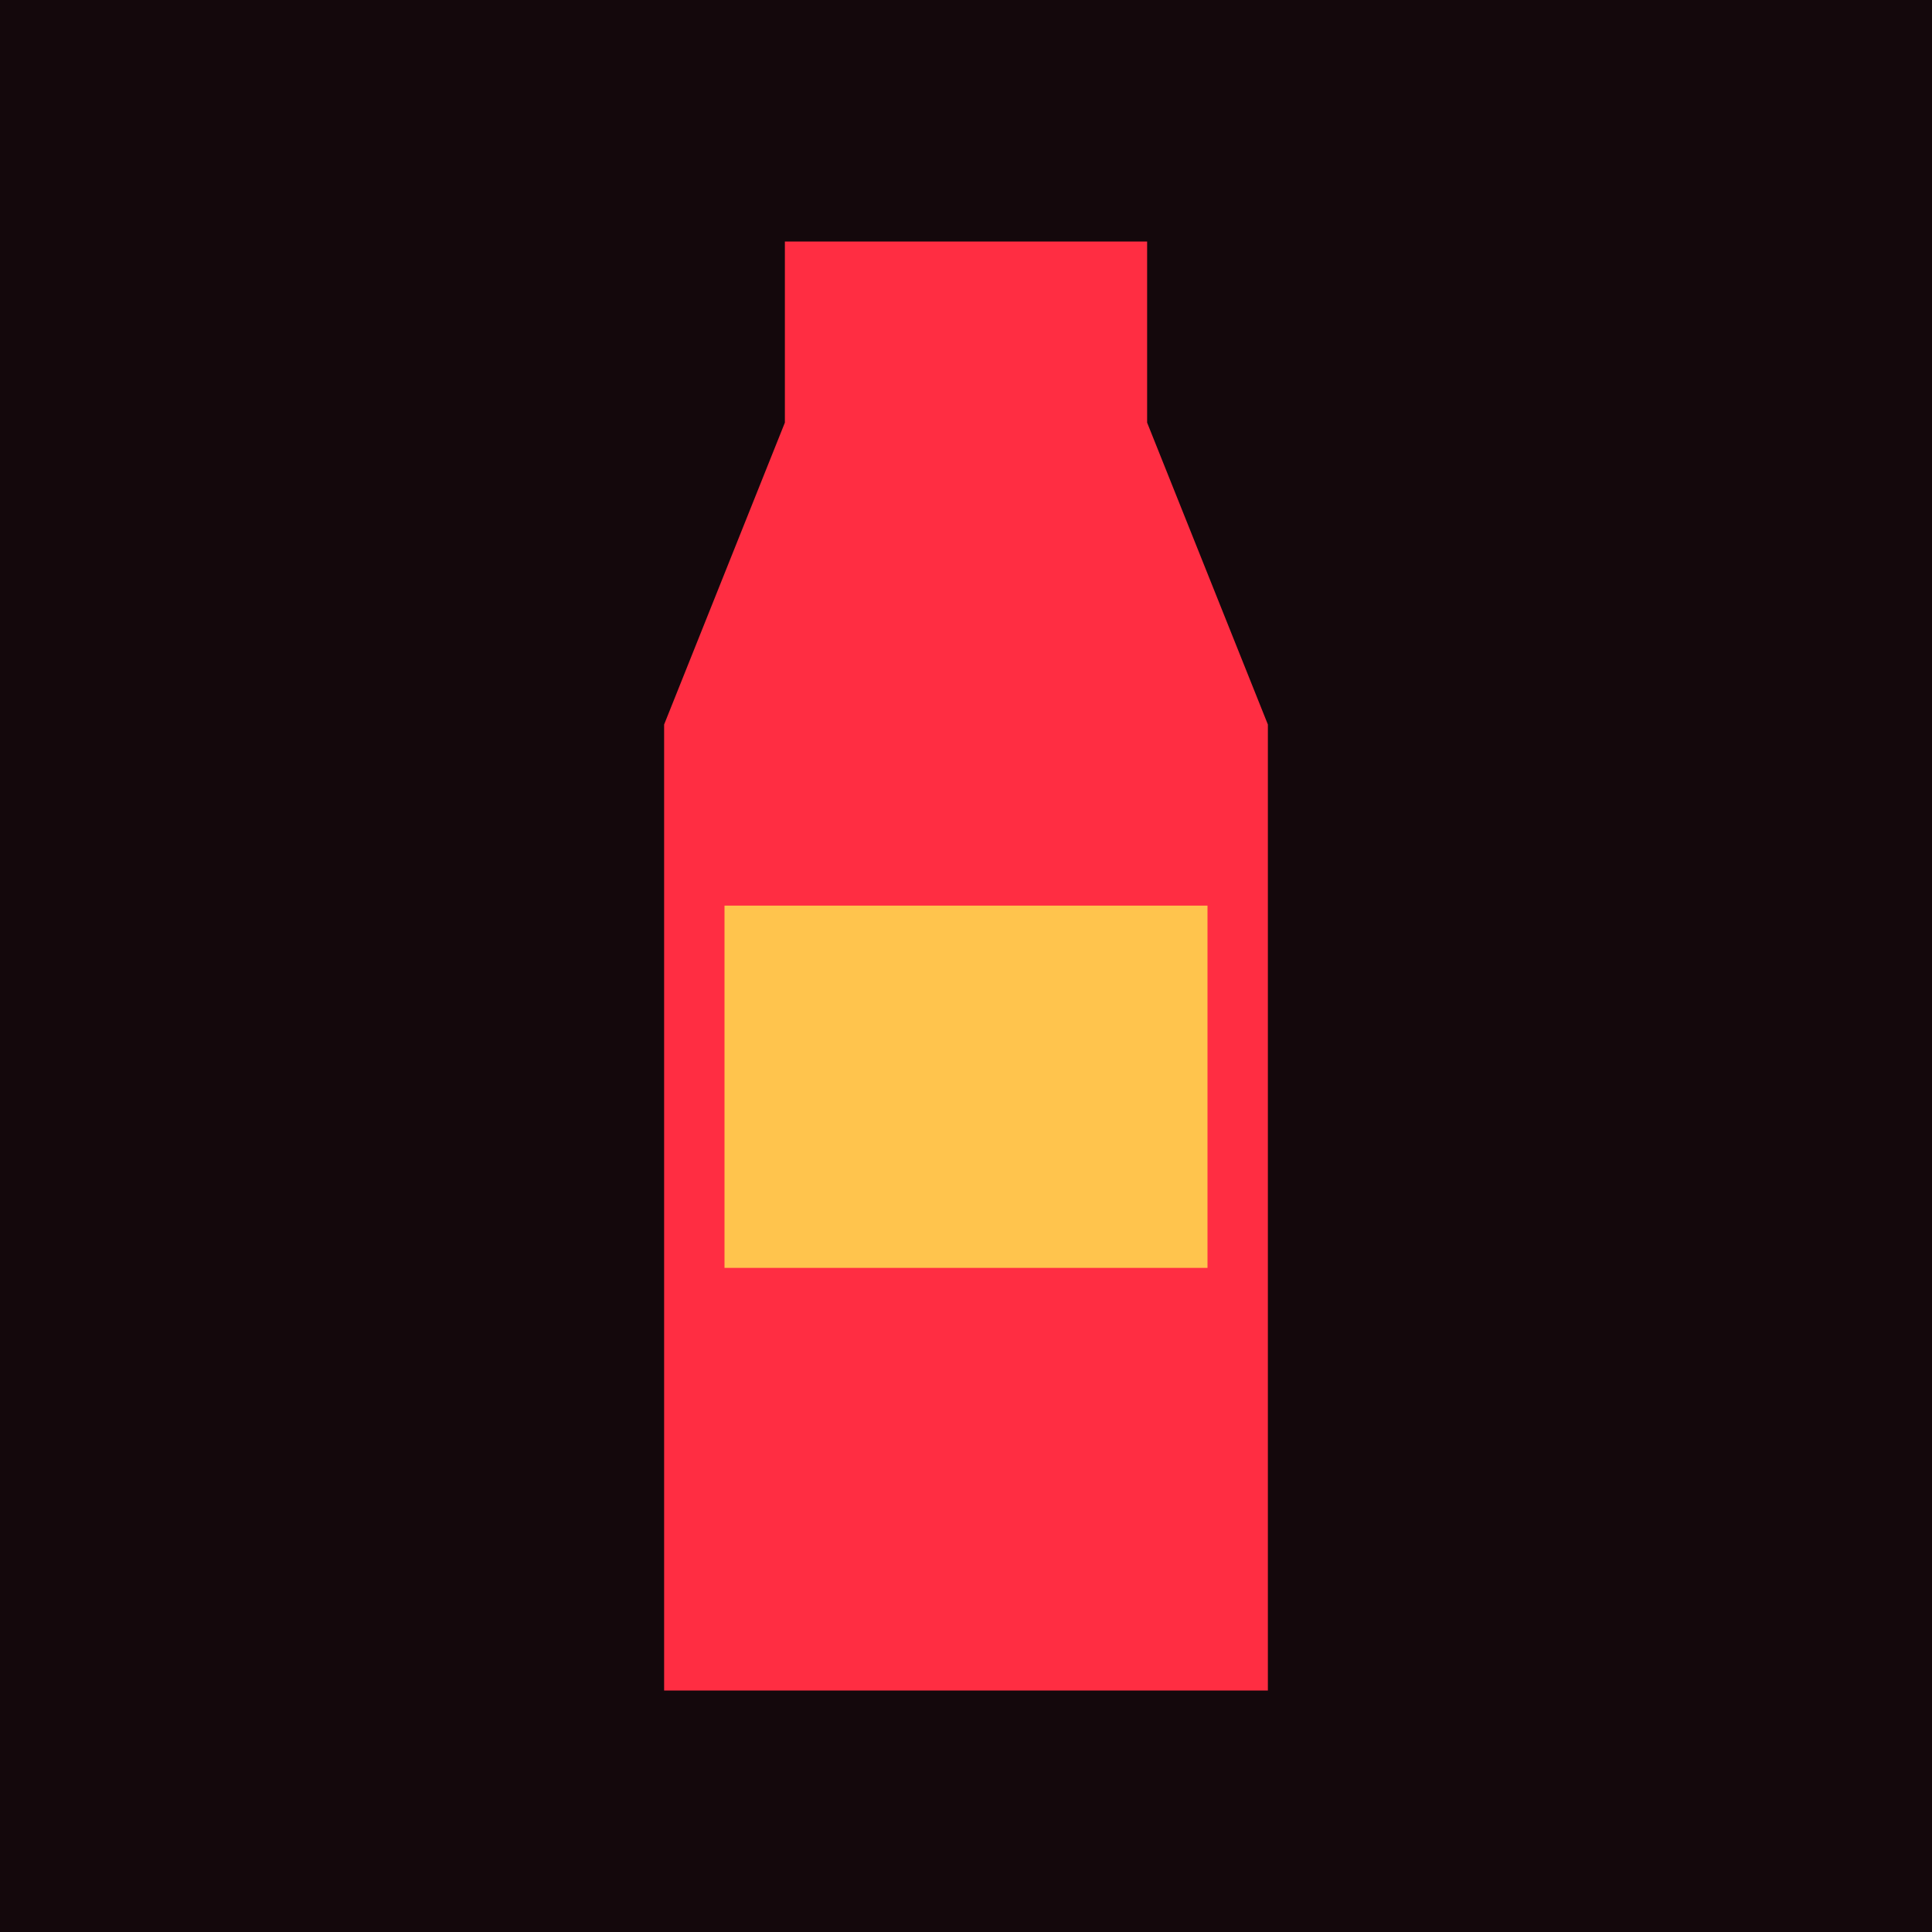
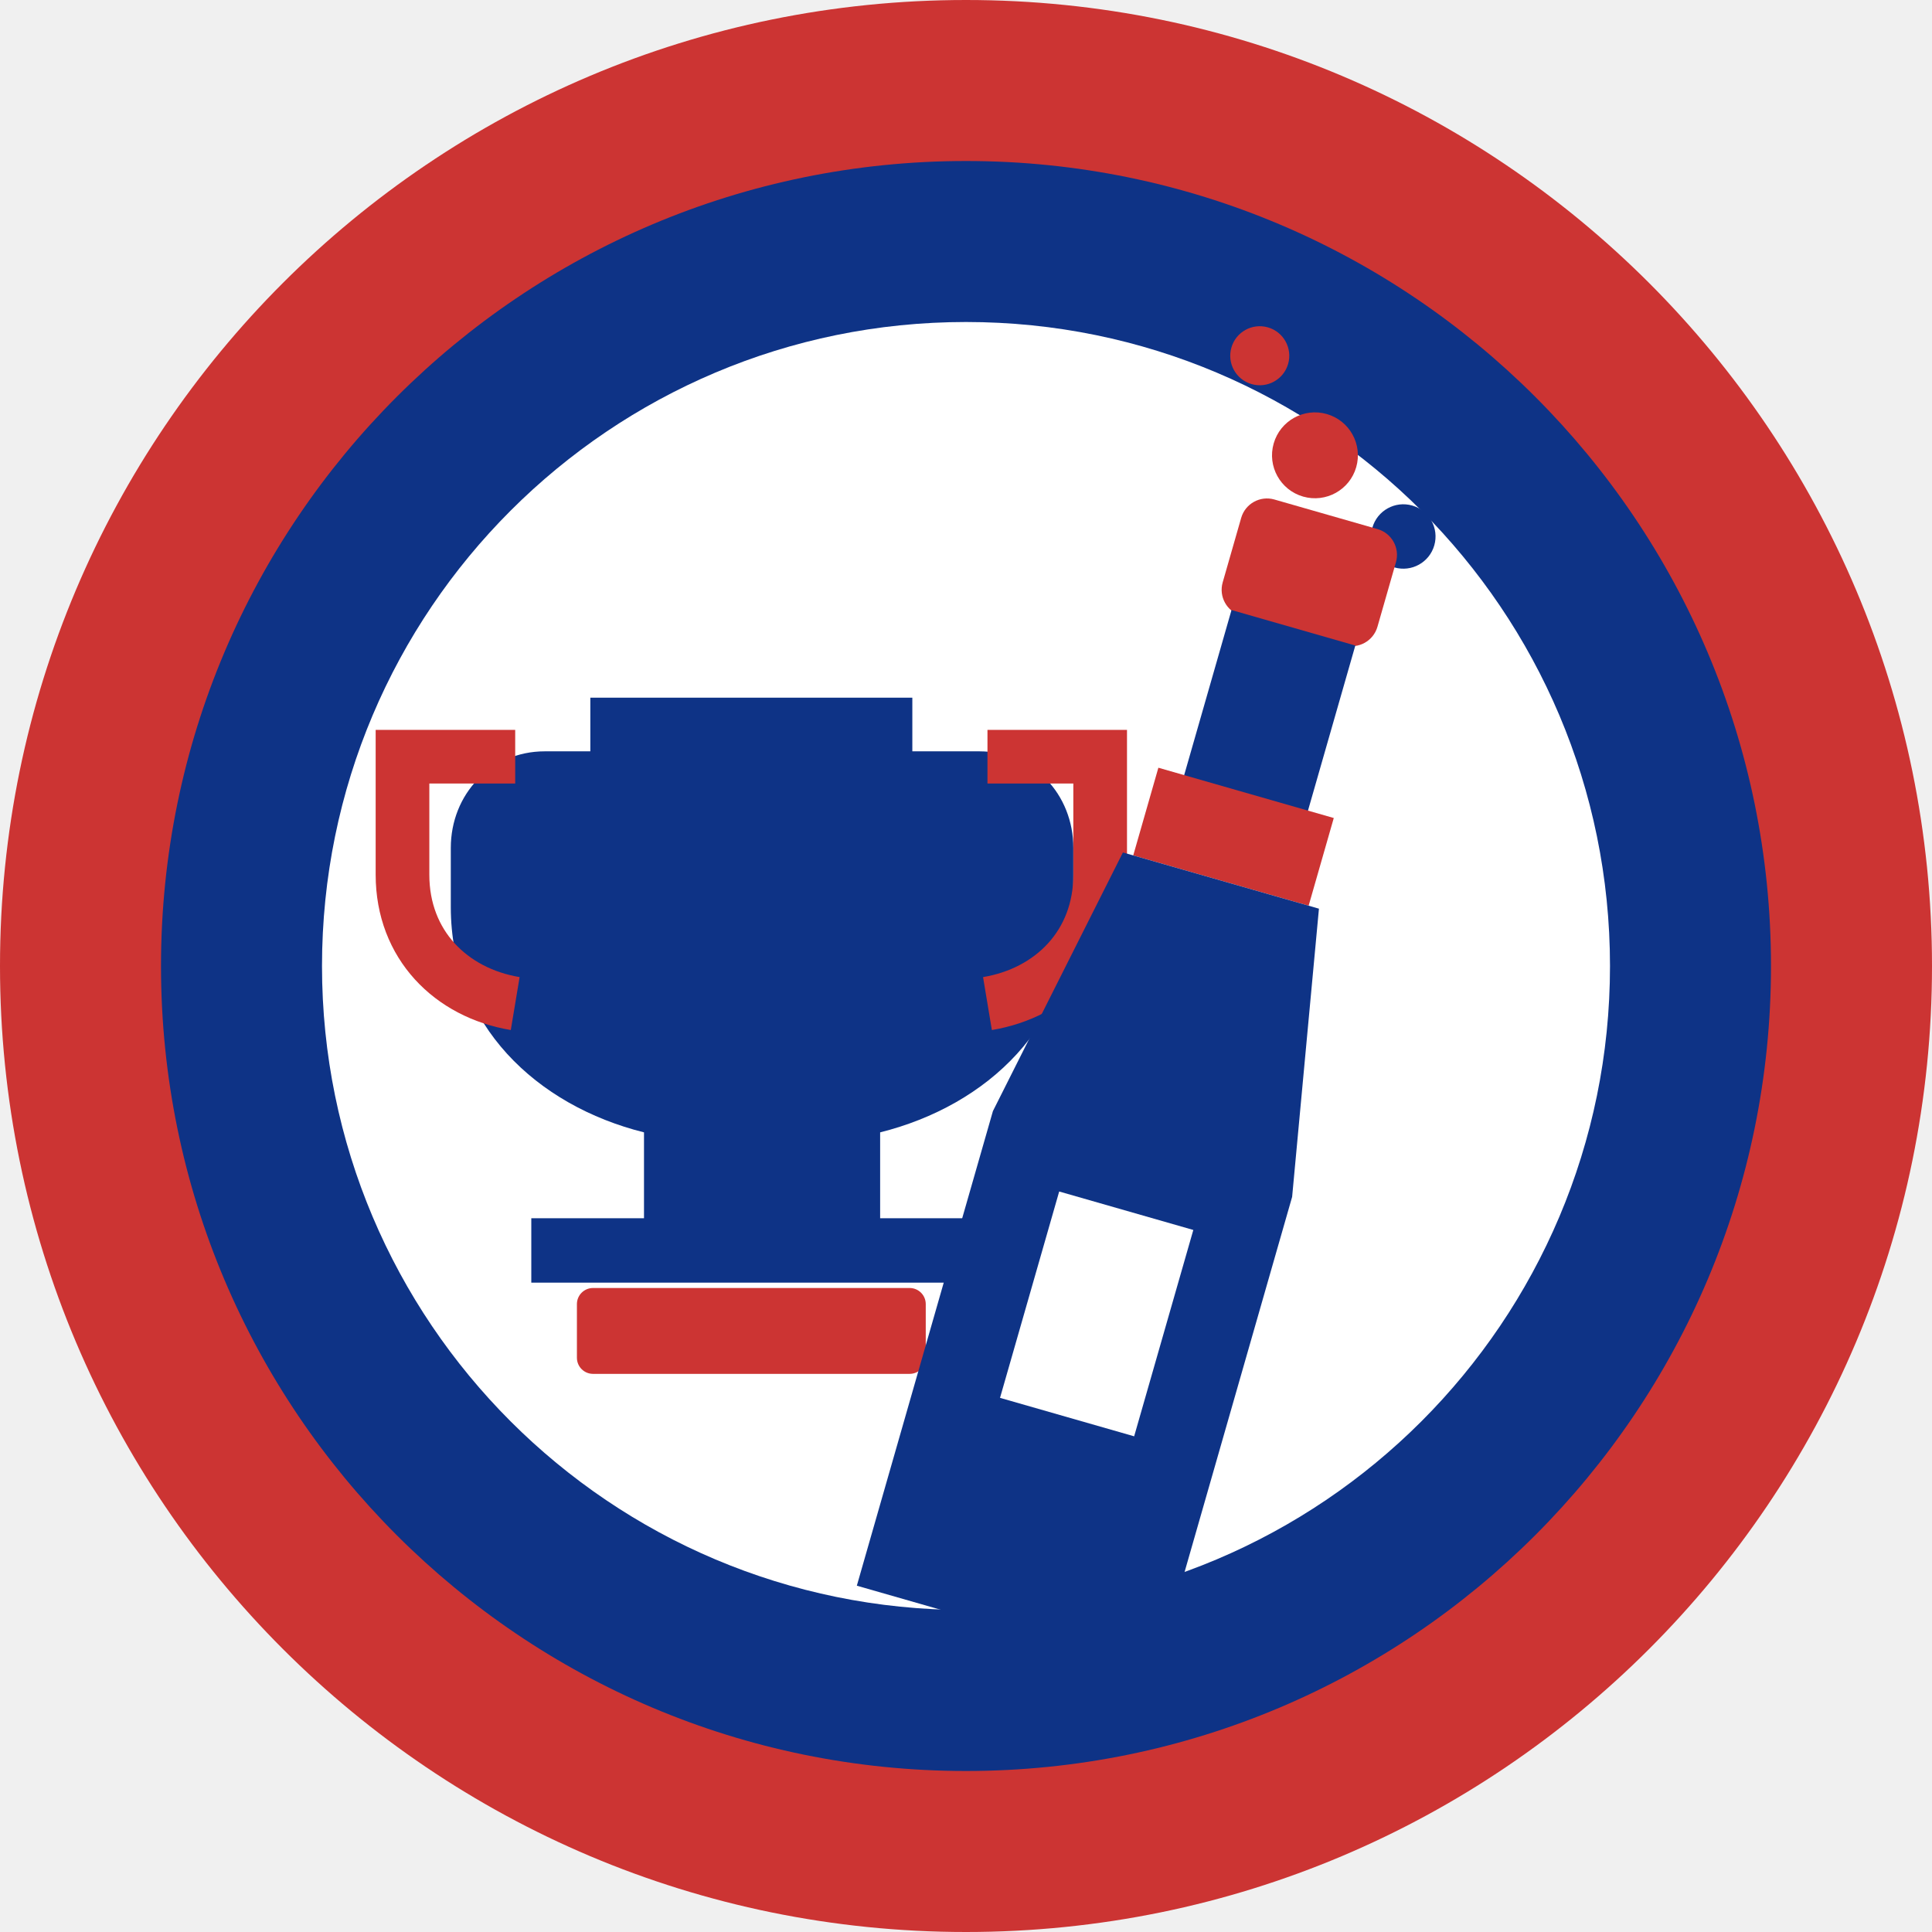
- <svg xmlns="http://www.w3.org/2000/svg" viewBox="0 0 32 32">
-   <rect width="32" height="32" fill="#14080c" />
-   <path d="M13 4h6v3l2 5v16H11V12l2-5V4z" fill="#ff2d42" />
-   <rect x="12" y="15" width="8" height="6" fill="#ffc44d" />
+ <svg xmlns="http://www.w3.org/2000/svg" viewBox="0 0 72 72">
+   <circle cx="36" cy="36" r="36" fill="#CC3433" />
+   <circle cx="36" cy="36" r="30" fill="#0E3386" />
+   <circle cx="36" cy="36" r="24" fill="#FFFFFF" />
+   <path d="M22 26h12v2h2.5c2 0 3.5 1.6 3.5 3.6v2.2c0 4.4-3.2 7.4-7.2 8.4v3.2h4.2v2.4H19.8v-2.4h4.2v-3.2c-4-1-7.2-4-7.2-8.4v-2.2c0-2 1.5-3.6 3.5-3.6H22V26z" fill="#0E3386" />
+   <path d="M19.2 28.2h-4.2v4.4c0 2.6 1.8 4.4 4.2 4.8" fill="none" stroke="#CC3433" stroke-width="2" />
+   <path d="M36.8 28.2h4.2v4.4c0 2.6-1.8 4.4-4.2 4.8" fill="none" stroke="#CC3433" stroke-width="2" />
+   <rect x="21.5" y="48" width="13" height="3.2" rx="0.6" fill="#CC3433" />
+   <g transform="translate(42 16) rotate(16)">
+     <circle cx="7" cy="-1" r="1.6" fill="#CC3433" />
+     <circle cx="11" cy="1" r="1.2" fill="#0E3386" />
+     <circle cx="4" cy="-4" r="1.1" fill="#CC3433" />
+     <rect x="5" y="1" width="6" height="4.5" rx="1" fill="#CC3433" />
+     <rect x="5.6" y="5.4" width="4.8" height="7" fill="#0E3386" />
+     <rect x="4.6" y="11.8" width="6.8" height="3.4" fill="#CC3433" />
+     <path d="M4.2 15.2h7.6l2 10.6v18.4H2.2V25.8z" fill="#0E3386" />
+     <rect x="5.4" y="28" width="5.2" height="8" fill="#FFFFFF" />
+   </g>
</svg>
